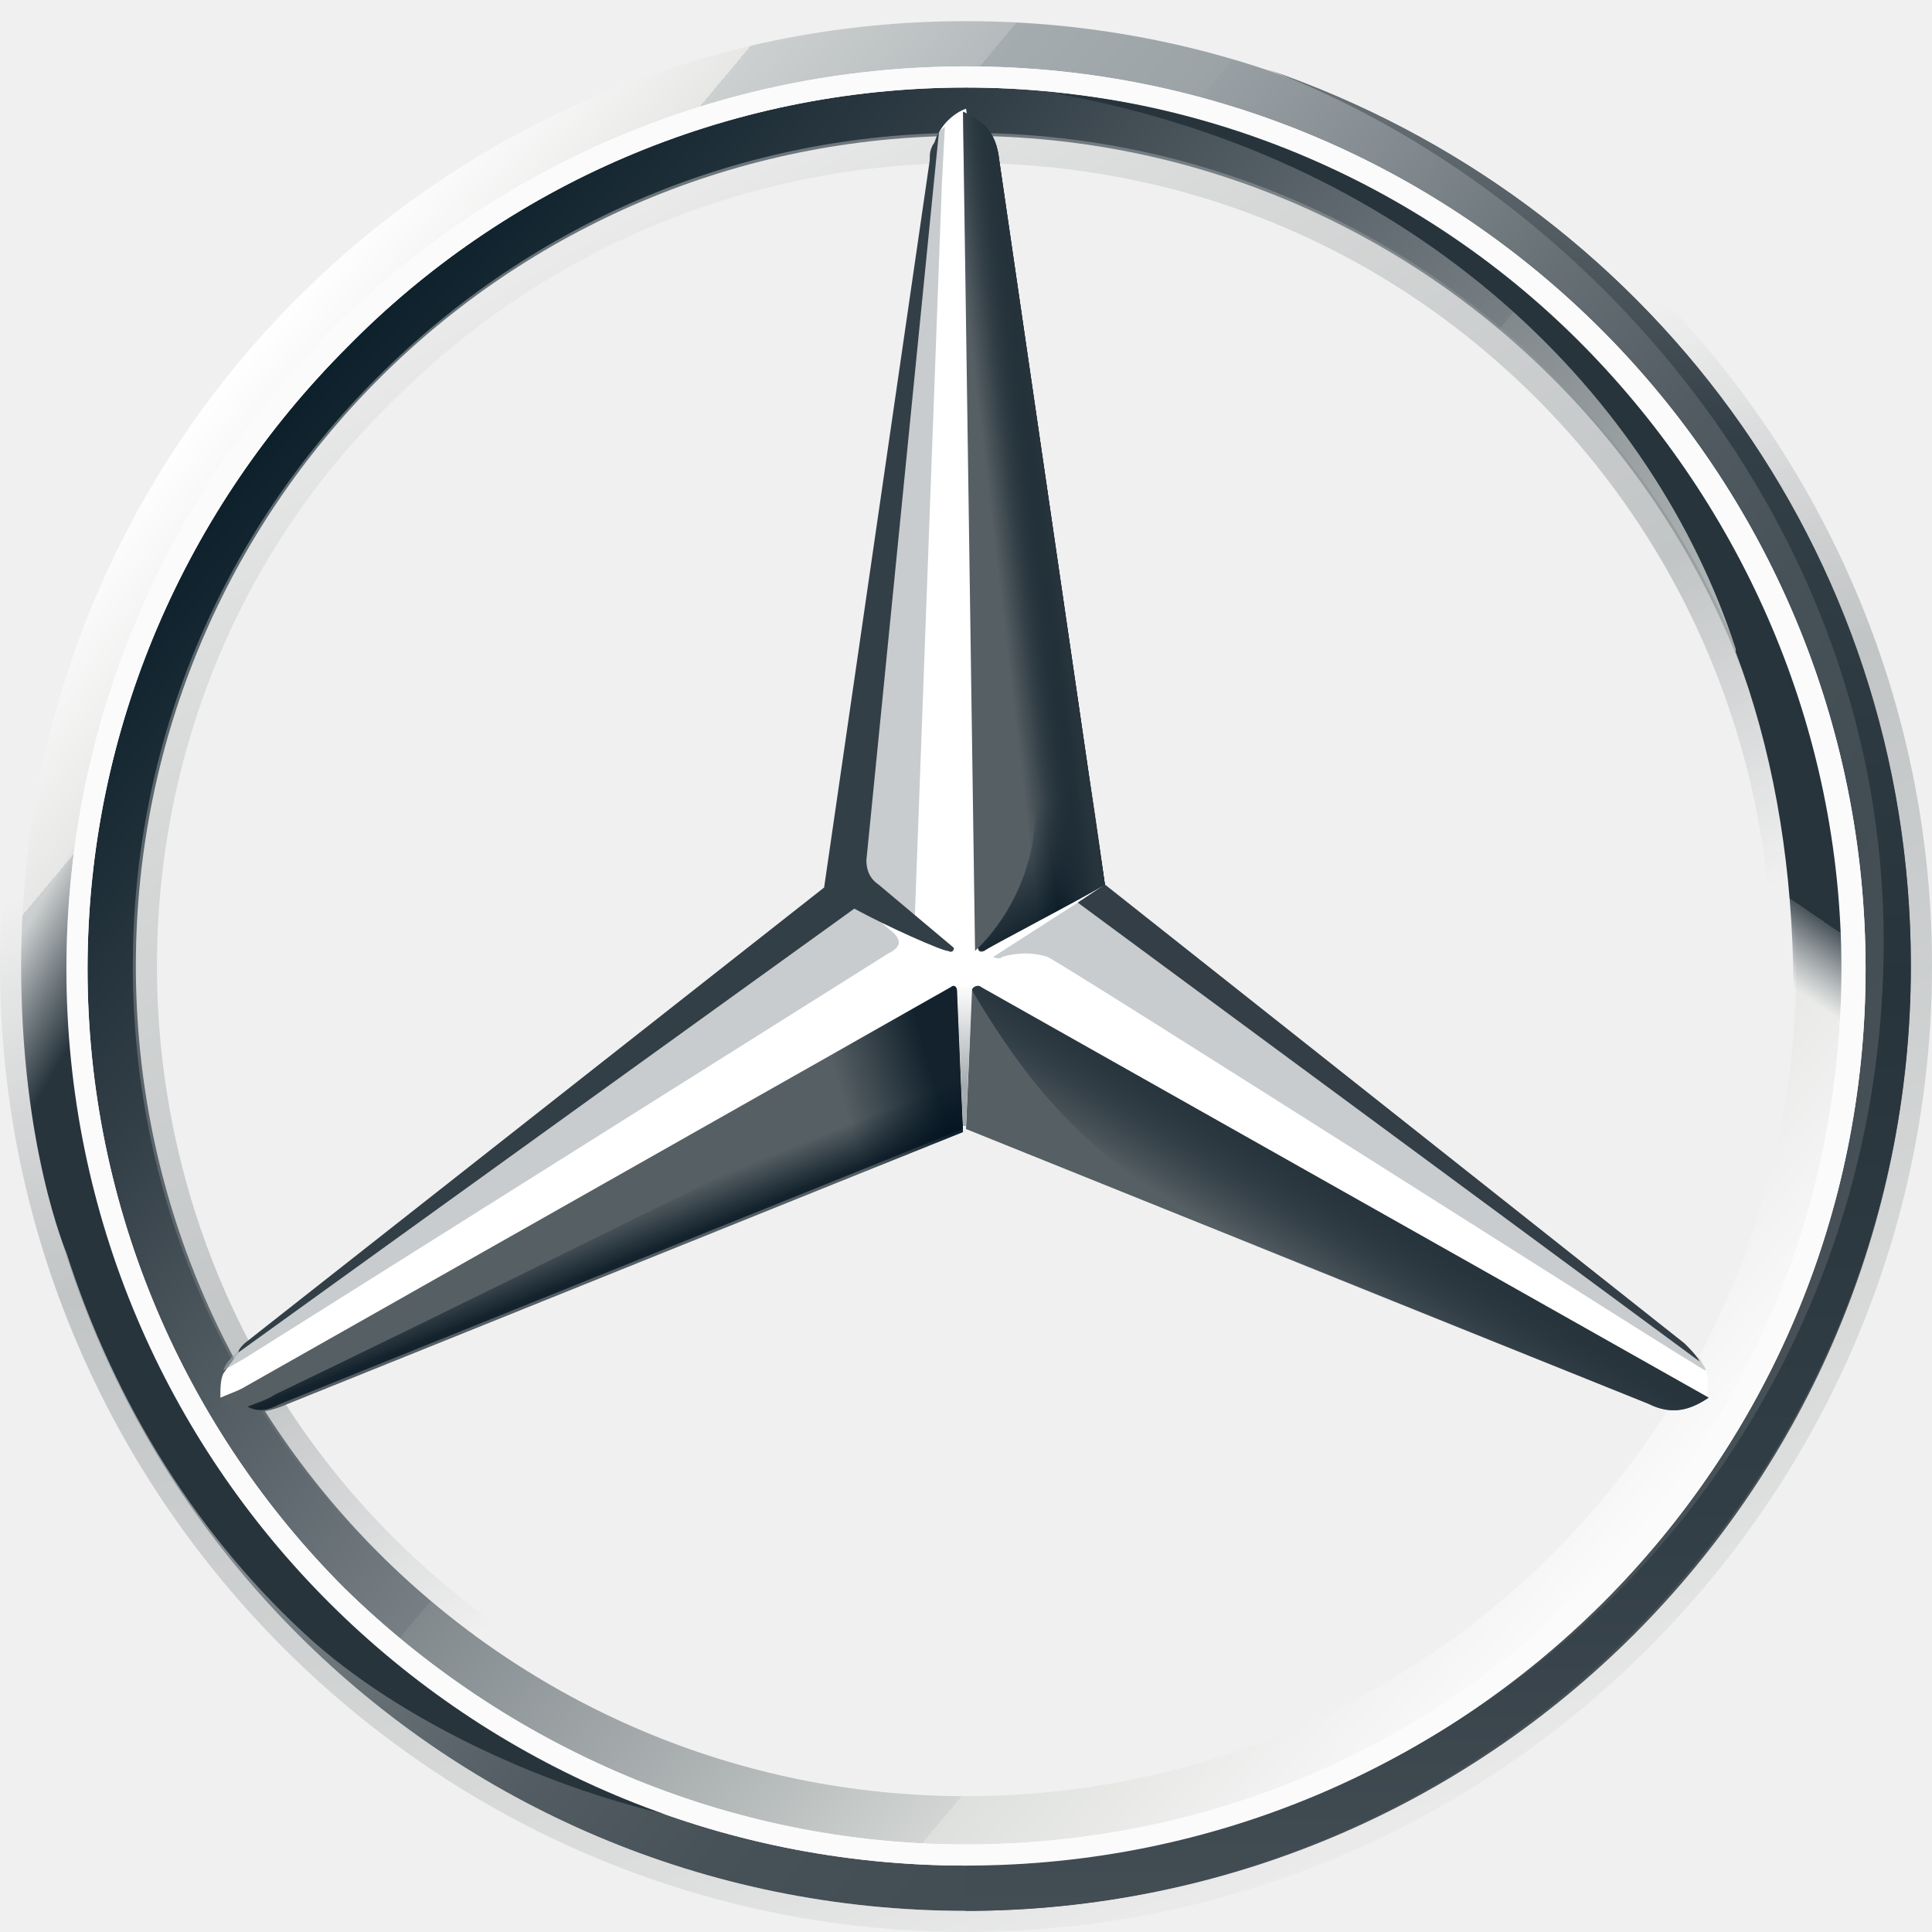
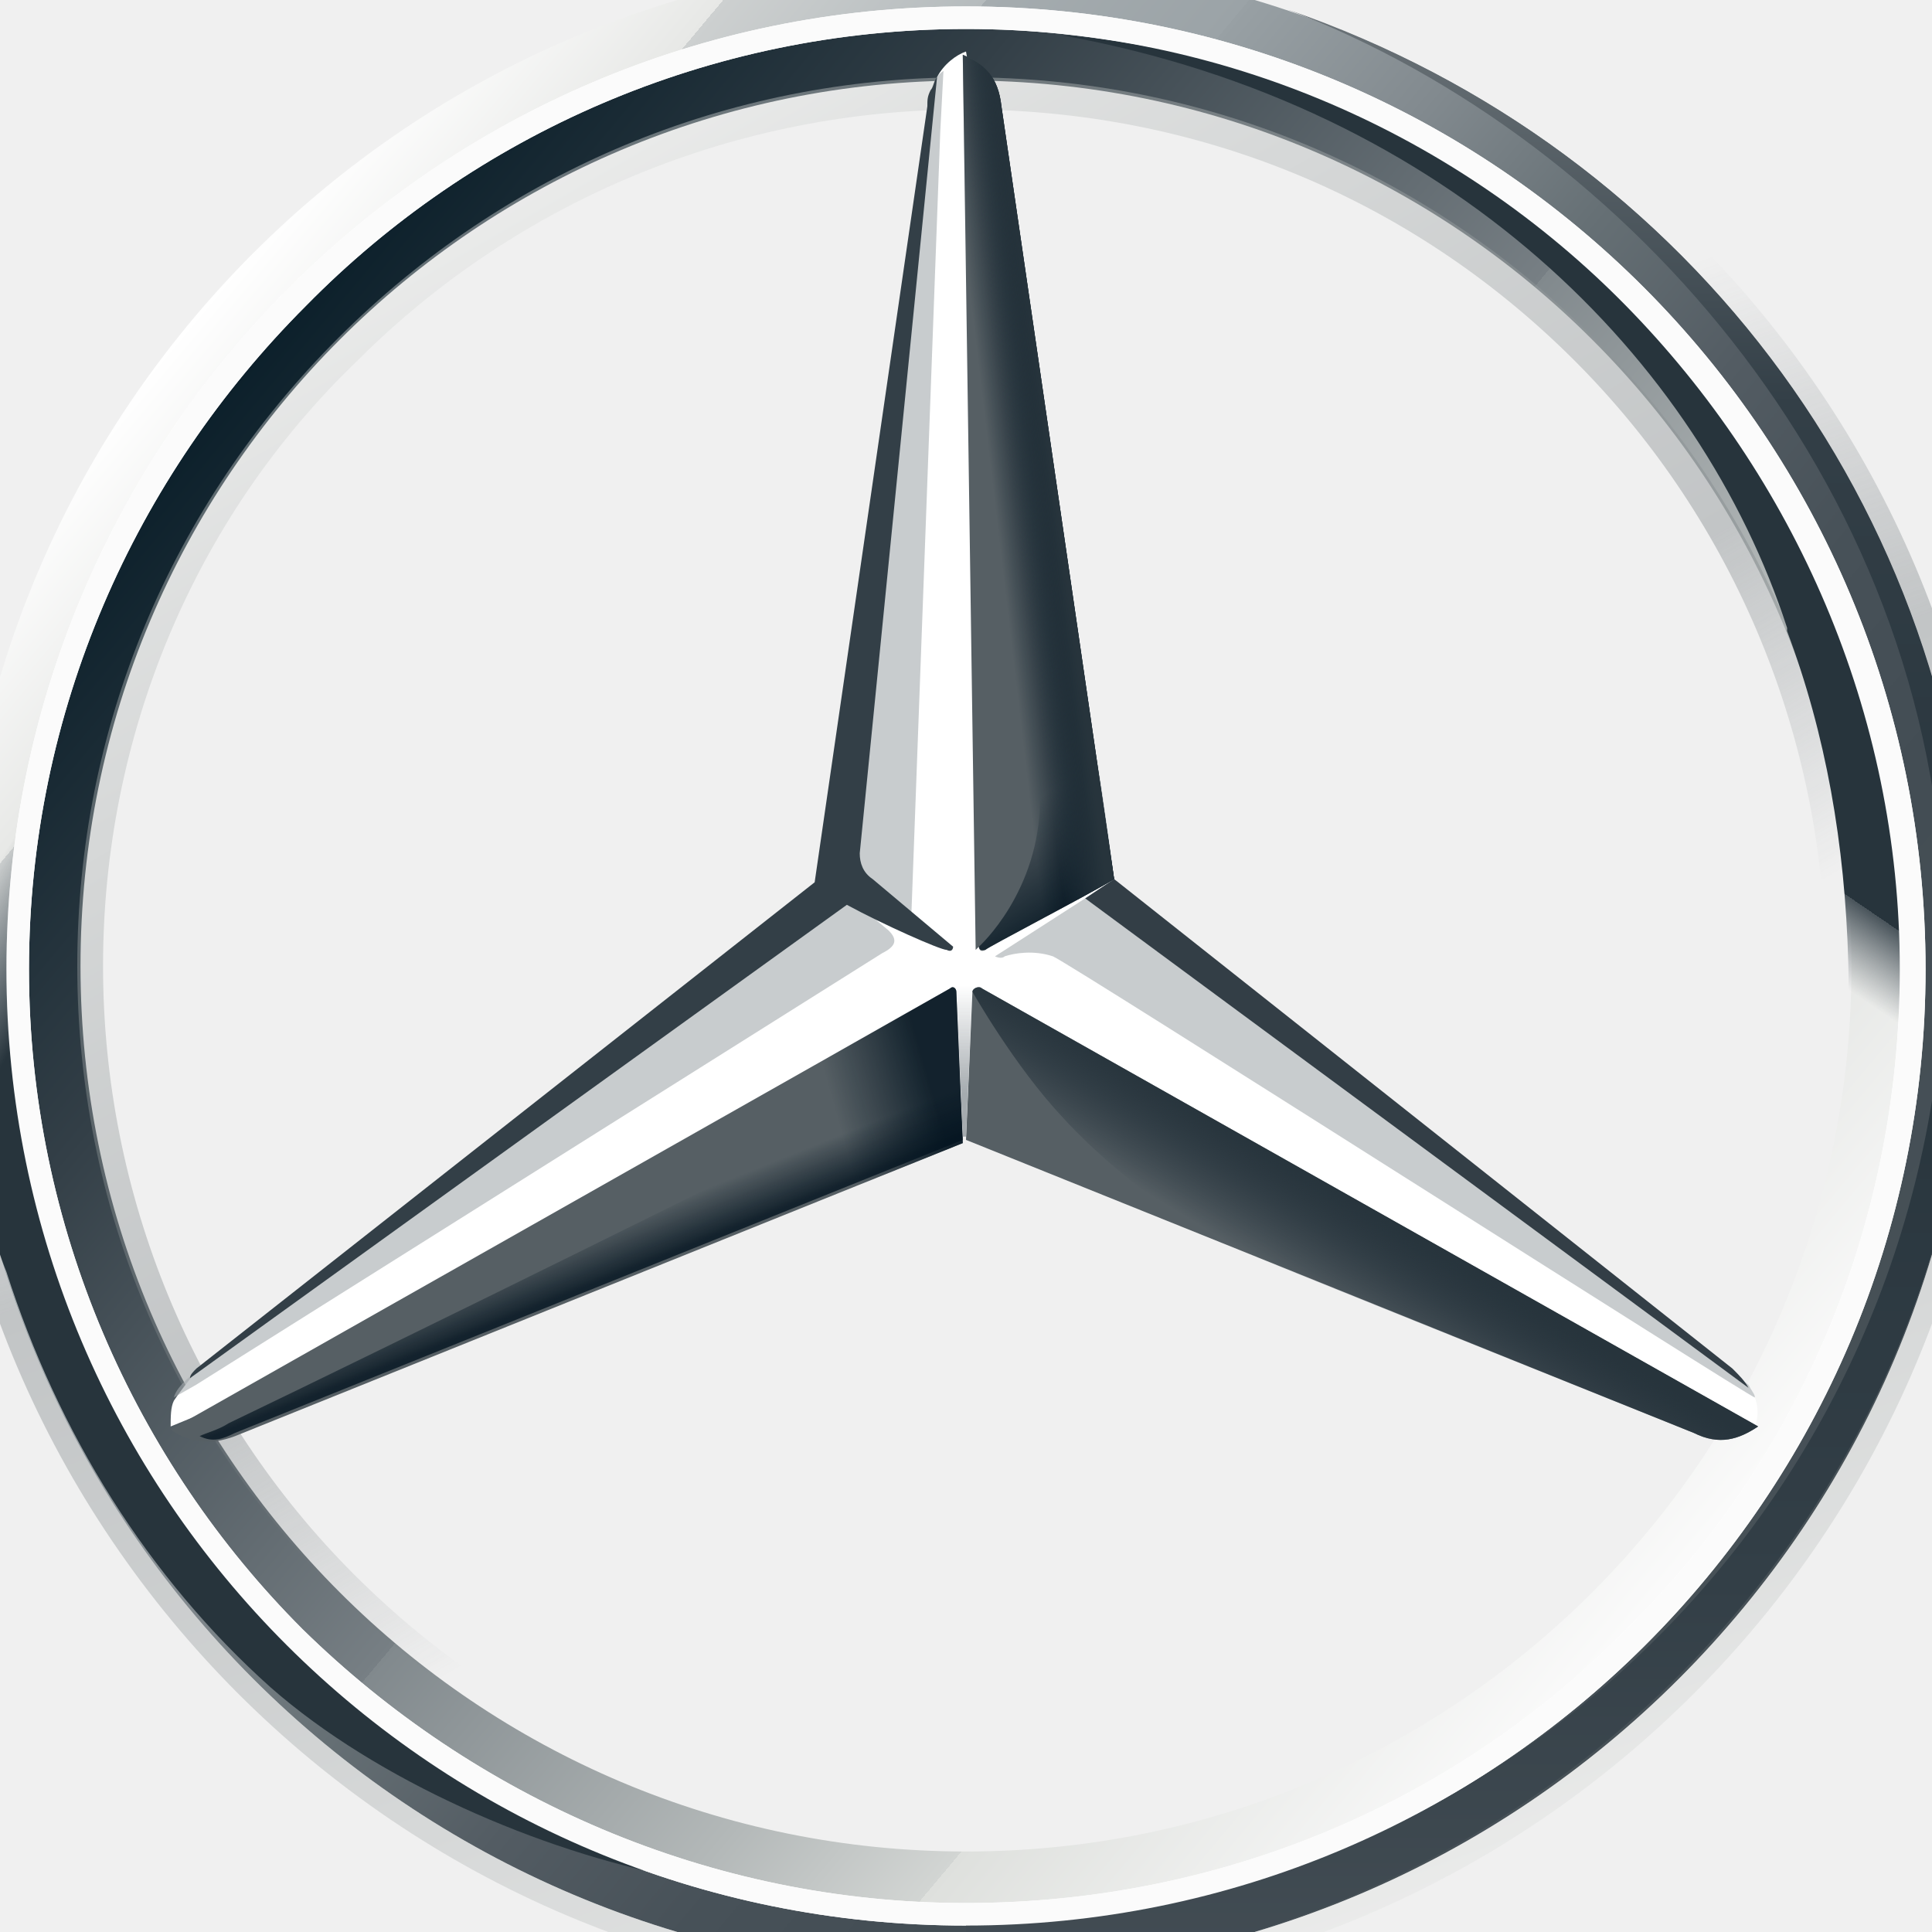
- <svg xmlns="http://www.w3.org/2000/svg" id="mb-stern_x5F_10" viewBox="0 0 64 64" width="2500" height="2500">
+ <svg xmlns="http://www.w3.org/2000/svg" id="mb-stern_x5F_10" viewBox="2 2 60 60">
  <style>.st0{fill:url(#outer_1_)}.st1{fill:url(#SVGID_1_)}.st2{opacity:.4;fill:url(#SVGID_2_);enable-background:new}.st3{fill:#fff}.st4{opacity:.4;fill:url(#SVGID_3_);enable-background:new}.st5{fill:#565f64}.st6{fill:url(#SVGID_4_)}.st7{fill:#a4aaae;fill-opacity:.6}.st8{fill:#333e46}.st9{fill:url(#SVGID_5_)}.st10{fill:url(#SVGID_6_);fill-opacity:.8}.st11{opacity:.8;fill:url(#SVGID_7_);enable-background:new}.st12{fill:url(#SVGID_8_)}.st13{fill:url(#SVGID_9_)}.st14{fill:url(#SVGID_10_)}.st15{fill:url(#SVGID_11_)}.st16{fill:url(#SVGID_12_)}.st17{fill:url(#SVGID_13_)}.st18{fill:url(#SVGID_14_)}.st19{fill:#fbfbfb}.st20{fill:#333f47}</style>
  <linearGradient id="outer_1_" gradientUnits="userSpaceOnUse" x1="7.998" y1="54.102" x2="56.002" y2="13.898" gradientTransform="matrix(1 0 0 -1 0 66)">
    <stop offset="0" stop-color="#fff" />
    <stop offset=".1" stop-color="#e7e8e6" />
    <stop offset=".1" stop-color="#cdd0d0" />
    <stop offset=".2" stop-color="#b5bbbd" />
    <stop offset=".2" stop-color="#a5acaf" />
    <stop offset=".3" stop-color="#9ba3a7" />
    <stop offset=".3" stop-color="#98a0a4" />
    <stop offset=".4" stop-color="#828a8f" />
    <stop offset=".5" stop-color="#667075" />
    <stop offset=".6" stop-color="#535c63" />
    <stop offset=".7" stop-color="#475158" />
    <stop offset=".8" stop-color="#434d54" />
    <stop offset="1" stop-color="#475157" />
  </linearGradient>
  <path id="outer_24_" class="st0" d="M63.3 32c0 17.3-14 31.3-31.3 31.3S.7 49.3.7 32 14.7.7 32 .7s31.3 14 31.3 31.3zM32 2.6C15.7 2.6 2.6 15.7 2.6 32S15.8 61.4 32 61.4c16.3 0 29.4-13.2 29.4-29.4C61.4 15.7 48.3 2.6 32 2.6z" />
  <linearGradient id="SVGID_1_" gradientUnits="userSpaceOnUse" x1="9.471" y1="52.941" x2="54.471" y2="15.141" gradientTransform="matrix(1 0 0 -1 0 66)">
    <stop offset="0" stop-color="#0b1f2a" />
    <stop offset=".2" stop-color="#333f47" />
    <stop offset=".5" stop-color="#777f84" />
    <stop offset=".5" stop-color="#81898d" />
    <stop offset=".7" stop-color="#b3b8b8" />
    <stop offset=".8" stop-color="#d2d5d3" />
    <stop offset=".8" stop-color="#dee0dd" />
    <stop offset="1" stop-color="#fbfbfb" />
  </linearGradient>
  <path class="st1" d="M32 2.6C15.7 2.6 2.6 15.7 2.6 32S15.8 61.4 32 61.4c16.3 0 29.4-13.2 29.4-29.4C61.4 15.7 48.3 2.6 32 2.6zm0 56.9C16.8 59.5 4.5 47.2 4.5 32S16.8 4.5 32 4.5 59.5 16.8 59.5 32 47.2 59.5 32 59.5z" />
  <linearGradient id="SVGID_2_" gradientUnits="userSpaceOnUse" x1="1648.736" y1="-160.944" x2="1670.636" y2="-221.143" gradientTransform="matrix(-1 0 0 1 1691.673 223.007)">
    <stop offset="0" stop-color="#e1e3e1" />
    <stop offset=".1" stop-color="#c1c5c4" />
    <stop offset=".3" stop-color="#9ba1a2" />
    <stop offset=".5" stop-color="#7d8487" />
    <stop offset=".7" stop-color="#687074" stop-opacity="0" />
    <stop offset=".8" stop-color="#5b6469" stop-opacity="0" />
    <stop offset="1" stop-color="#576065" stop-opacity="0" />
  </linearGradient>
  <path class="st2" d="M32 63.3c17.3 0 31.3-14 31.3-31.3S49.3.7 32 .7.7 14.7.7 32s14 31.3 31.3 31.3zM32 0c17.6 0 32 14.4 32 32S49.6 64 32 64 0 49.6 0 32 14.4 0 32 0z" />
  <path class="st3" d="M2.2 32.1C2.2 15.7 15.5 2.2 32 2.2s29.8 13.4 29.8 29.9c0 16.4-13.3 29.7-29.8 29.7S2.2 48.5 2.2 32.1zm9.3-20.6c-5.3 5.3-8.6 12.6-8.6 20.6 0 8 3.3 15.3 8.5 20.5 5.3 5.2 12.6 8.5 20.6 8.5 8 0 15.3-3.2 20.5-8.5 5.3-5.2 8.5-12.5 8.5-20.5s-3.3-15.3-8.5-20.6C47.3 6.2 40 2.9 32 2.9s-15.3 3.3-20.5 8.6z" />
  <linearGradient id="SVGID_3_" gradientUnits="userSpaceOnUse" x1="18.201" y1="57.899" x2="45.799" y2="10.101" gradientTransform="matrix(1 0 0 -1 0 66)">
    <stop offset="0" stop-color="#e1e3e1" />
    <stop offset=".1" stop-color="#c1c5c4" />
    <stop offset=".3" stop-color="#9ba1a2" />
    <stop offset=".5" stop-color="#7d8487" />
    <stop offset=".7" stop-color="#687074" stop-opacity="0" />
    <stop offset=".8" stop-color="#5b6469" stop-opacity="0" />
    <stop offset="1" stop-color="#576065" stop-opacity="0" />
  </linearGradient>
  <path class="st4" d="M32 59.6c-7.4 0-14.3-2.9-19.5-8.1S4.4 39.4 4.4 32s2.9-14.3 8.1-19.5S24.6 4.4 32 4.4s14.3 2.9 19.5 8.1 8.1 12.1 8.1 19.5-2.9 14.3-8.1 19.5-12.1 8.1-19.5 8.1zm0-.8c7.1 0 13.9-2.8 18.9-7.8 5.1-5.1 7.8-11.8 7.8-18.9s-2.8-13.9-7.8-18.9C45.8 8.1 39.1 5.4 32 5.4s-13.9 2.8-18.9 7.8C8 18.1 5.2 24.9 5.2 32S8 45.9 13 50.9c5.1 5.1 11.9 7.9 19 7.9z" />
  <path class="st3" d="M56.3 45c-.5-.4-19.8-15.7-19.8-15.7L32 3.6c-.3.1-.7.4-.9.8l-3.2 25L8 44.7s-.4.5-.6.8c-.1.2-.1.5-.1.8l24.6-10.1 24.6 10.1c.2-.5 0-1-.2-1.3z" />
  <path class="st5" d="M32.2 32.8l-.2 4.6 22.6 9.1c.8.4 1.4.2 2-.2L32.5 32.7c-.1-.1-.3 0-.3.1z" />
  <linearGradient id="SVGID_4_" gradientUnits="userSpaceOnUse" x1="44.488" y1="26.607" x2="42.788" y2="23.807" gradientTransform="matrix(1 0 0 -1 0 66)">
    <stop offset="0" stop-color="#27343c" />
    <stop offset="1" stop-color="#00111e" stop-opacity="0" />
  </linearGradient>
  <path class="st6" d="M32.2 32.8s1.3 2.3 2.8 3.9c2.1 2.3 4.9 3.9 4.9 3.9l14.7 5.9c.8.4 1.4.2 2-.2L32.5 32.7c-.1-.1-.3 0-.3.1z" />
  <path class="st7" d="M56.5 45.4c0-.1-.1-.2-.2-.4L35.7 29.9l-2.8 1.8s.2.1.3 0c.3-.1.9-.2 1.5 0 .5.2 21.8 13.8 21.8 13.7 0 .1 0 .1 0 0z" />
  <path class="st8" d="M55.8 44.5L36.6 29.3l-.9.6 20.6 15.2c-.1-.2-.3-.4-.5-.6z" />
  <path class="st5" d="M32.5 31.3l-.1.1s0 .2.2.1c.1-.1 3-1.6 4-2.2l-3.5-24c-.1-.9-.5-1.3-1.2-1.6l.4 27.8.2-.2z" />
  <path class="st7" d="M30.8 5.3v1.3l-2.2 22.1c0 .3.1.6.4.8l1.3 1 .9-24.4.1-1.9c-.3.2-.4.6-.5 1.1zM29.6 30.9l-1.2-1L8.1 44.6s-.6.4-.7.8l.7-.4 21.3-13.4c.4-.2.5-.4.2-.7z" />
  <path class="st5" d="M31.7 32.8c0-.1-.1-.2-.2-.1L7.3 46.4c.6.4 1.2.5 2 .2l22.6-9.1-.2-4.7z" />
  <linearGradient id="SVGID_5_" gradientUnits="userSpaceOnUse" x1="39.58" y1="36.888" x2="36.78" y2="41.388" gradientTransform="matrix(1 0 0 -1 0 66)">
    <stop offset=".1" stop-color="#02131f" />
    <stop offset=".9" stop-color="#02131f" stop-opacity="0" />
  </linearGradient>
  <path class="st9" d="M32.4 31.4l.1-.1-.1.1s0 .1.1.1h.1c.1-.1 3-1.6 4-2.2l-.4-2.9-3.1-21.1c0-.4-.1-.7-.3-.9 0 0 1.5 20.2 1.5 22.4 0 2.9-1.9 4.6-1.9 4.6z" />
  <linearGradient id="SVGID_6_" gradientUnits="userSpaceOnUse" x1="31.982" y1="29.664" x2="27.782" y2="28.464" gradientTransform="matrix(1 0 0 -1 0 66)">
    <stop offset=".2" stop-color="#02131f" />
    <stop offset=".9" stop-color="#02131f" stop-opacity="0" />
  </linearGradient>
  <path class="st10" d="M31.7 32.8c0-.1-.1-.2-.2-.1L7.3 46.4c.6.4 1.2.5 2 .2l22.6-9.1-.2-4.7z" />
  <linearGradient id="SVGID_7_" gradientUnits="userSpaceOnUse" x1="20.791" y1="24.096" x2="20.191" y2="25.596" gradientTransform="matrix(1 0 0 -1 0 66)">
    <stop offset="0" stop-color="#02131f" />
    <stop offset=".1" stop-color="#02131f" />
    <stop offset="1" stop-color="#02131f" stop-opacity="0" />
  </linearGradient>
  <path class="st11" d="M9.3 46.5l22.6-9.1-.2-4.4c-.4 1.2-1.1 2.5-3 3.5-1.4.8-14.8 7.4-19.6 9.7-.3.2-.7.3-.9.4.4.2.7.1 1.1-.1z" />
  <linearGradient id="SVGID_8_" gradientUnits="userSpaceOnUse" x1="35.602" y1="48.786" x2="32.202" y2="48.386" gradientTransform="matrix(1 0 0 -1 0 66)">
    <stop offset=".3" stop-color="#02131f" />
    <stop offset=".3" stop-color="#02131f" />
    <stop offset=".8" stop-color="#02131f" stop-opacity="0" />
  </linearGradient>
  <path class="st12" d="M32.5 31.3l-.1.1s0 .2.2.1c.1-.1 3-1.6 4-2.2l-3.5-24c-.1-.9-.5-1.3-1.2-1.6l.4 27.8.2-.2z" />
  <linearGradient id="SVGID_9_" gradientUnits="userSpaceOnUse" x1="35.708" y1="48.843" x2="33.407" y2="48.543" gradientTransform="matrix(1 0 0 -1 0 66)">
    <stop offset=".4" stop-color="#27343c" />
    <stop offset="1" stop-color="#3b474e" stop-opacity="0" />
  </linearGradient>
  <path class="st13" d="M32.5 31.3l-.1.1s0 .2.2.1c.1-.1 3-1.6 4-2.2l-3.5-24c-.1-.9-.5-1.3-1.2-1.6l.4 27.8.2-.2z" />
  <linearGradient id="SVGID_10_" gradientUnits="userSpaceOnUse" x1="-.36" y1="33.169" x2="27.54" y2="17.069" gradientTransform="matrix(1 0 0 -1 0 66)">
    <stop offset="0" stop-color="#24303a" stop-opacity="0" />
    <stop offset="0" stop-color="#25323b" stop-opacity="0" />
    <stop offset=".1" stop-color="#27343c" />
  </linearGradient>
  <path class="st14" d="M5.1 44.4C4.4 42.8.4 35 4.8 20H3.1c-.9 3-1.6 4.8-2 7.5 0 0-.2 1-.3 2.1S.7 31.3.7 32c0 6 1.5 9.5 1.5 9.5 1.6 5 4.4 9.5 8.2 12.9 3.3 2.9 8.4 5.1 12.6 5.9-.7-.1-12.7-5.2-17.9-15.9z" />
  <linearGradient id="SVGID_11_" gradientUnits="userSpaceOnUse" x1="31.95" y1="28.6" x2="31.95" y2="33.4" gradientTransform="matrix(1 0 0 -1 0 66)">
    <stop offset=".3" stop-color="#a5abaf" />
    <stop offset="1" stop-color="#a5abaf" stop-opacity="0" />
  </linearGradient>
  <path class="st15" d="M32.4 32.6h-.9c.1 0 .2 0 .2.1l.2 4.6h.1l.2-4.6c0-.1.1-.2.2-.1z" />
  <linearGradient id="SVGID_12_" gradientUnits="userSpaceOnUse" x1="47.65" y1="63.7" x2="47.65" y2="2.7" gradientTransform="matrix(1 0 0 -1 0 66)">
    <stop offset="0" stop-color="#dee0dd" />
    <stop offset="0" stop-color="#c5c9c7" />
    <stop offset="0" stop-color="#9ea4a5" />
    <stop offset="0" stop-color="#82898c" />
    <stop offset="0" stop-color="#71797d" />
    <stop offset="0" stop-color="#6b7378" />
    <stop offset=".2" stop-color="#333f47" />
    <stop offset=".5" stop-color="#27343c" />
    <stop offset=".8" stop-color="#333f47" />
    <stop offset="1" stop-color="#434d54" />
  </linearGradient>
  <path class="st16" d="M42 2.3c10.5 4 20.4 15 20.4 28.9C62.4 48 49 61.7 32 61.7v1.6c17 0 31.3-14 31.3-31.3 0-13.8-8.8-25.4-21.3-29.7z" />
  <linearGradient id="SVGID_13_" gradientUnits="userSpaceOnUse" x1="32" y1="65.3" x2="32.3" y2="65.3" gradientTransform="matrix(1 0 0 -1 0 66)">
    <stop offset="0" stop-color="#dee0dd" />
    <stop offset="0" stop-color="#c5c9c7" />
    <stop offset="0" stop-color="#9ea4a5" />
    <stop offset="0" stop-color="#82898c" />
    <stop offset="0" stop-color="#71797d" />
    <stop offset="0" stop-color="#6b7378" />
    <stop offset=".2" stop-color="#333f47" />
    <stop offset=".5" stop-color="#27343c" />
    <stop offset=".8" stop-color="#333f47" />
    <stop offset="1" stop-color="#434d54" />
  </linearGradient>
  <path class="st17" d="M32.3.7H32h.3z" />
  <linearGradient id="SVGID_14_" gradientUnits="userSpaceOnUse" x1="57.289" y1="57.907" x2="43.789" y2="38.107" gradientTransform="matrix(1 0 0 -1 0 66)">
    <stop offset=".7" stop-color="#27343c" />
    <stop offset=".7" stop-color="#2b373f" />
    <stop offset=".7" stop-color="#36424a" />
    <stop offset=".7" stop-color="#49545b" />
    <stop offset=".8" stop-color="#646d73" stop-opacity="0" />
    <stop offset=".8" stop-color="#868d92" stop-opacity="0" />
    <stop offset=".8" stop-color="#b0b5b8" stop-opacity="0" />
    <stop offset=".8" stop-color="#e1e3e4" stop-opacity="0" />
    <stop offset=".8" stop-color="#fff" stop-opacity="0" />
  </linearGradient>
  <path class="st18" d="M58.8 20.2C51.8 4.1 36 3.2 35.1 3.1H35c12.1 2.2 19.8 10.1 22.5 18.4v.1c1.2 3.2 1.8 6.6 1.9 10.3.1 3.5-.7 7.4-2.2 11-.1.5-.2 1.1-.3 1.1h1.6c4.8-9 2.7-18.1.3-23.8z" />
  <path class="st19" d="M2.2 32.1C2.2 15.7 15.5 2.2 32 2.2s29.8 13.4 29.8 29.9c0 16.4-13.3 29.7-29.8 29.7S2.2 48.5 2.2 32.1zm9.3-20.6c-5.3 5.3-8.6 12.6-8.6 20.6 0 8 3.3 15.3 8.5 20.5 5.3 5.2 12.6 8.5 20.6 8.5 8 0 15.3-3.2 20.5-8.5 5.3-5.2 8.5-12.5 8.5-20.5s-3.3-15.3-8.5-20.6C47.3 6.2 40 2.9 32 2.9s-15.3 3.3-20.5 8.6z" />
  <path class="st20" d="M7.9 44.8l20.4-14.7c1.1.6 2.9 1.4 3.1 1.4.2.1.2-.1.2-.1l-2.5-2.1c-.3-.2-.4-.5-.4-.8l2.4-24.1c-.1.1-.1.3-.2.4-.1.2-.1.3-.1.5l-3.5 24.1L8.1 44.5c-.1.1-.2.2-.2.3z" />
</svg>
